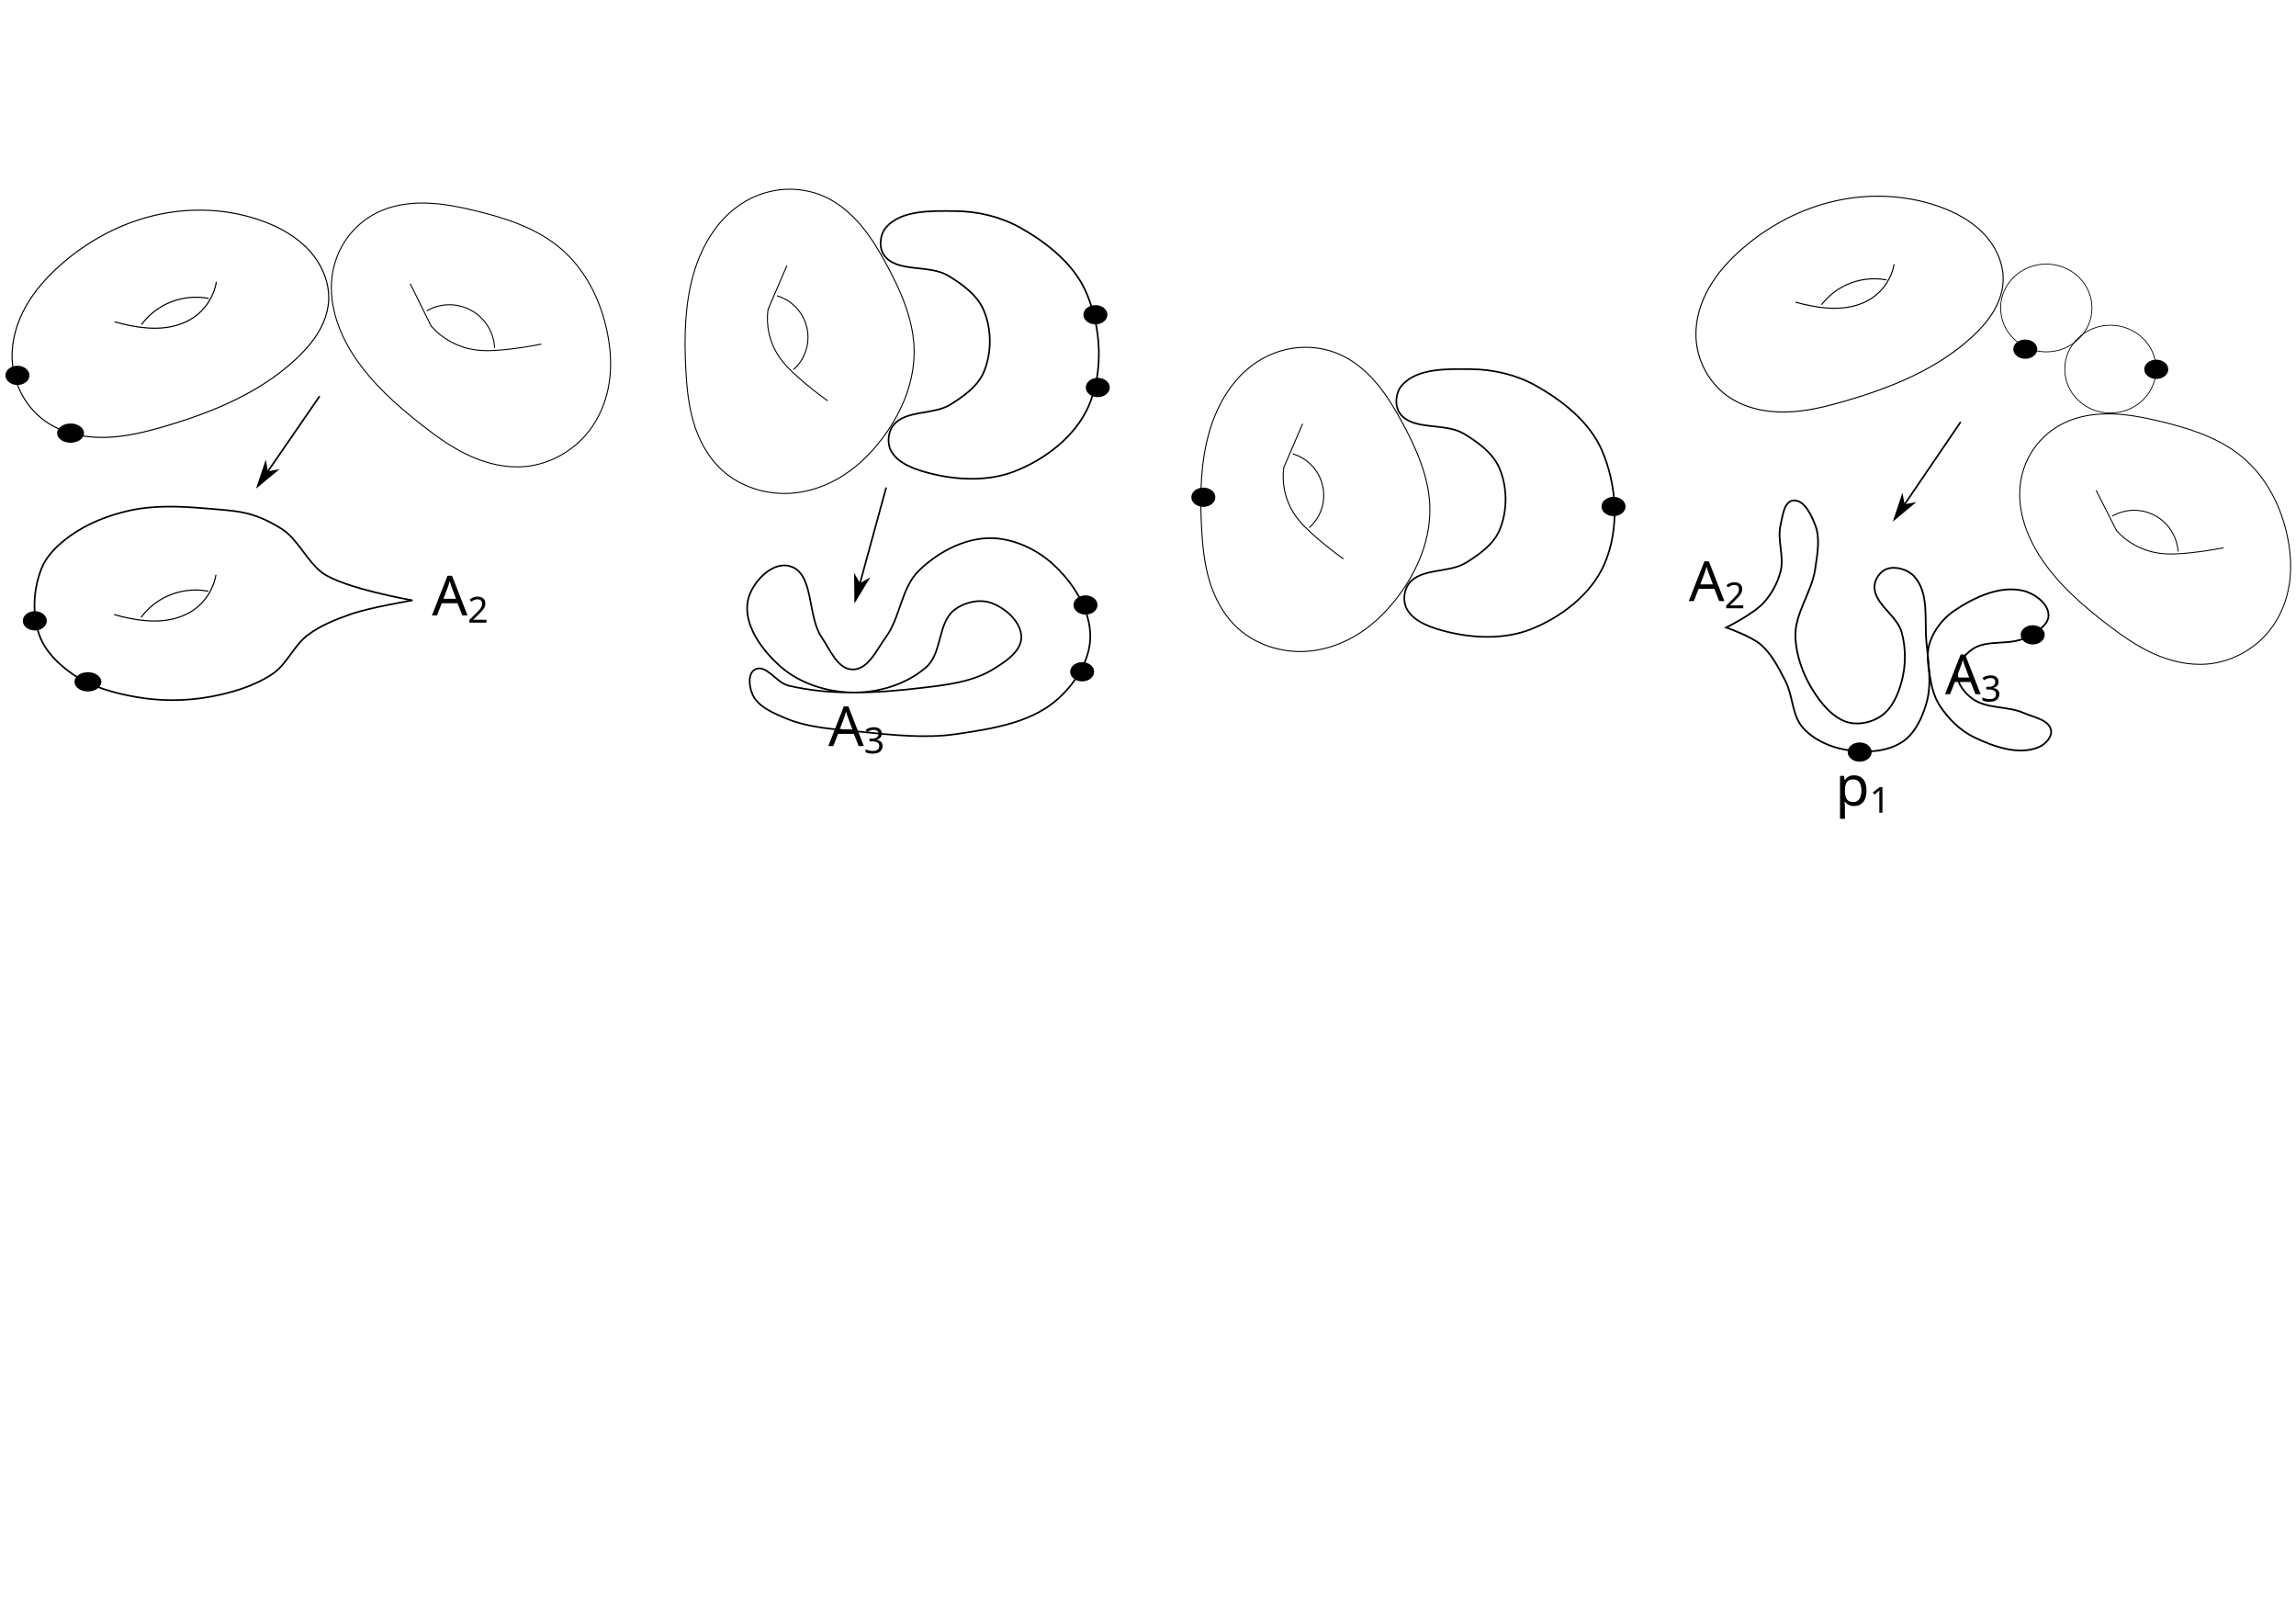
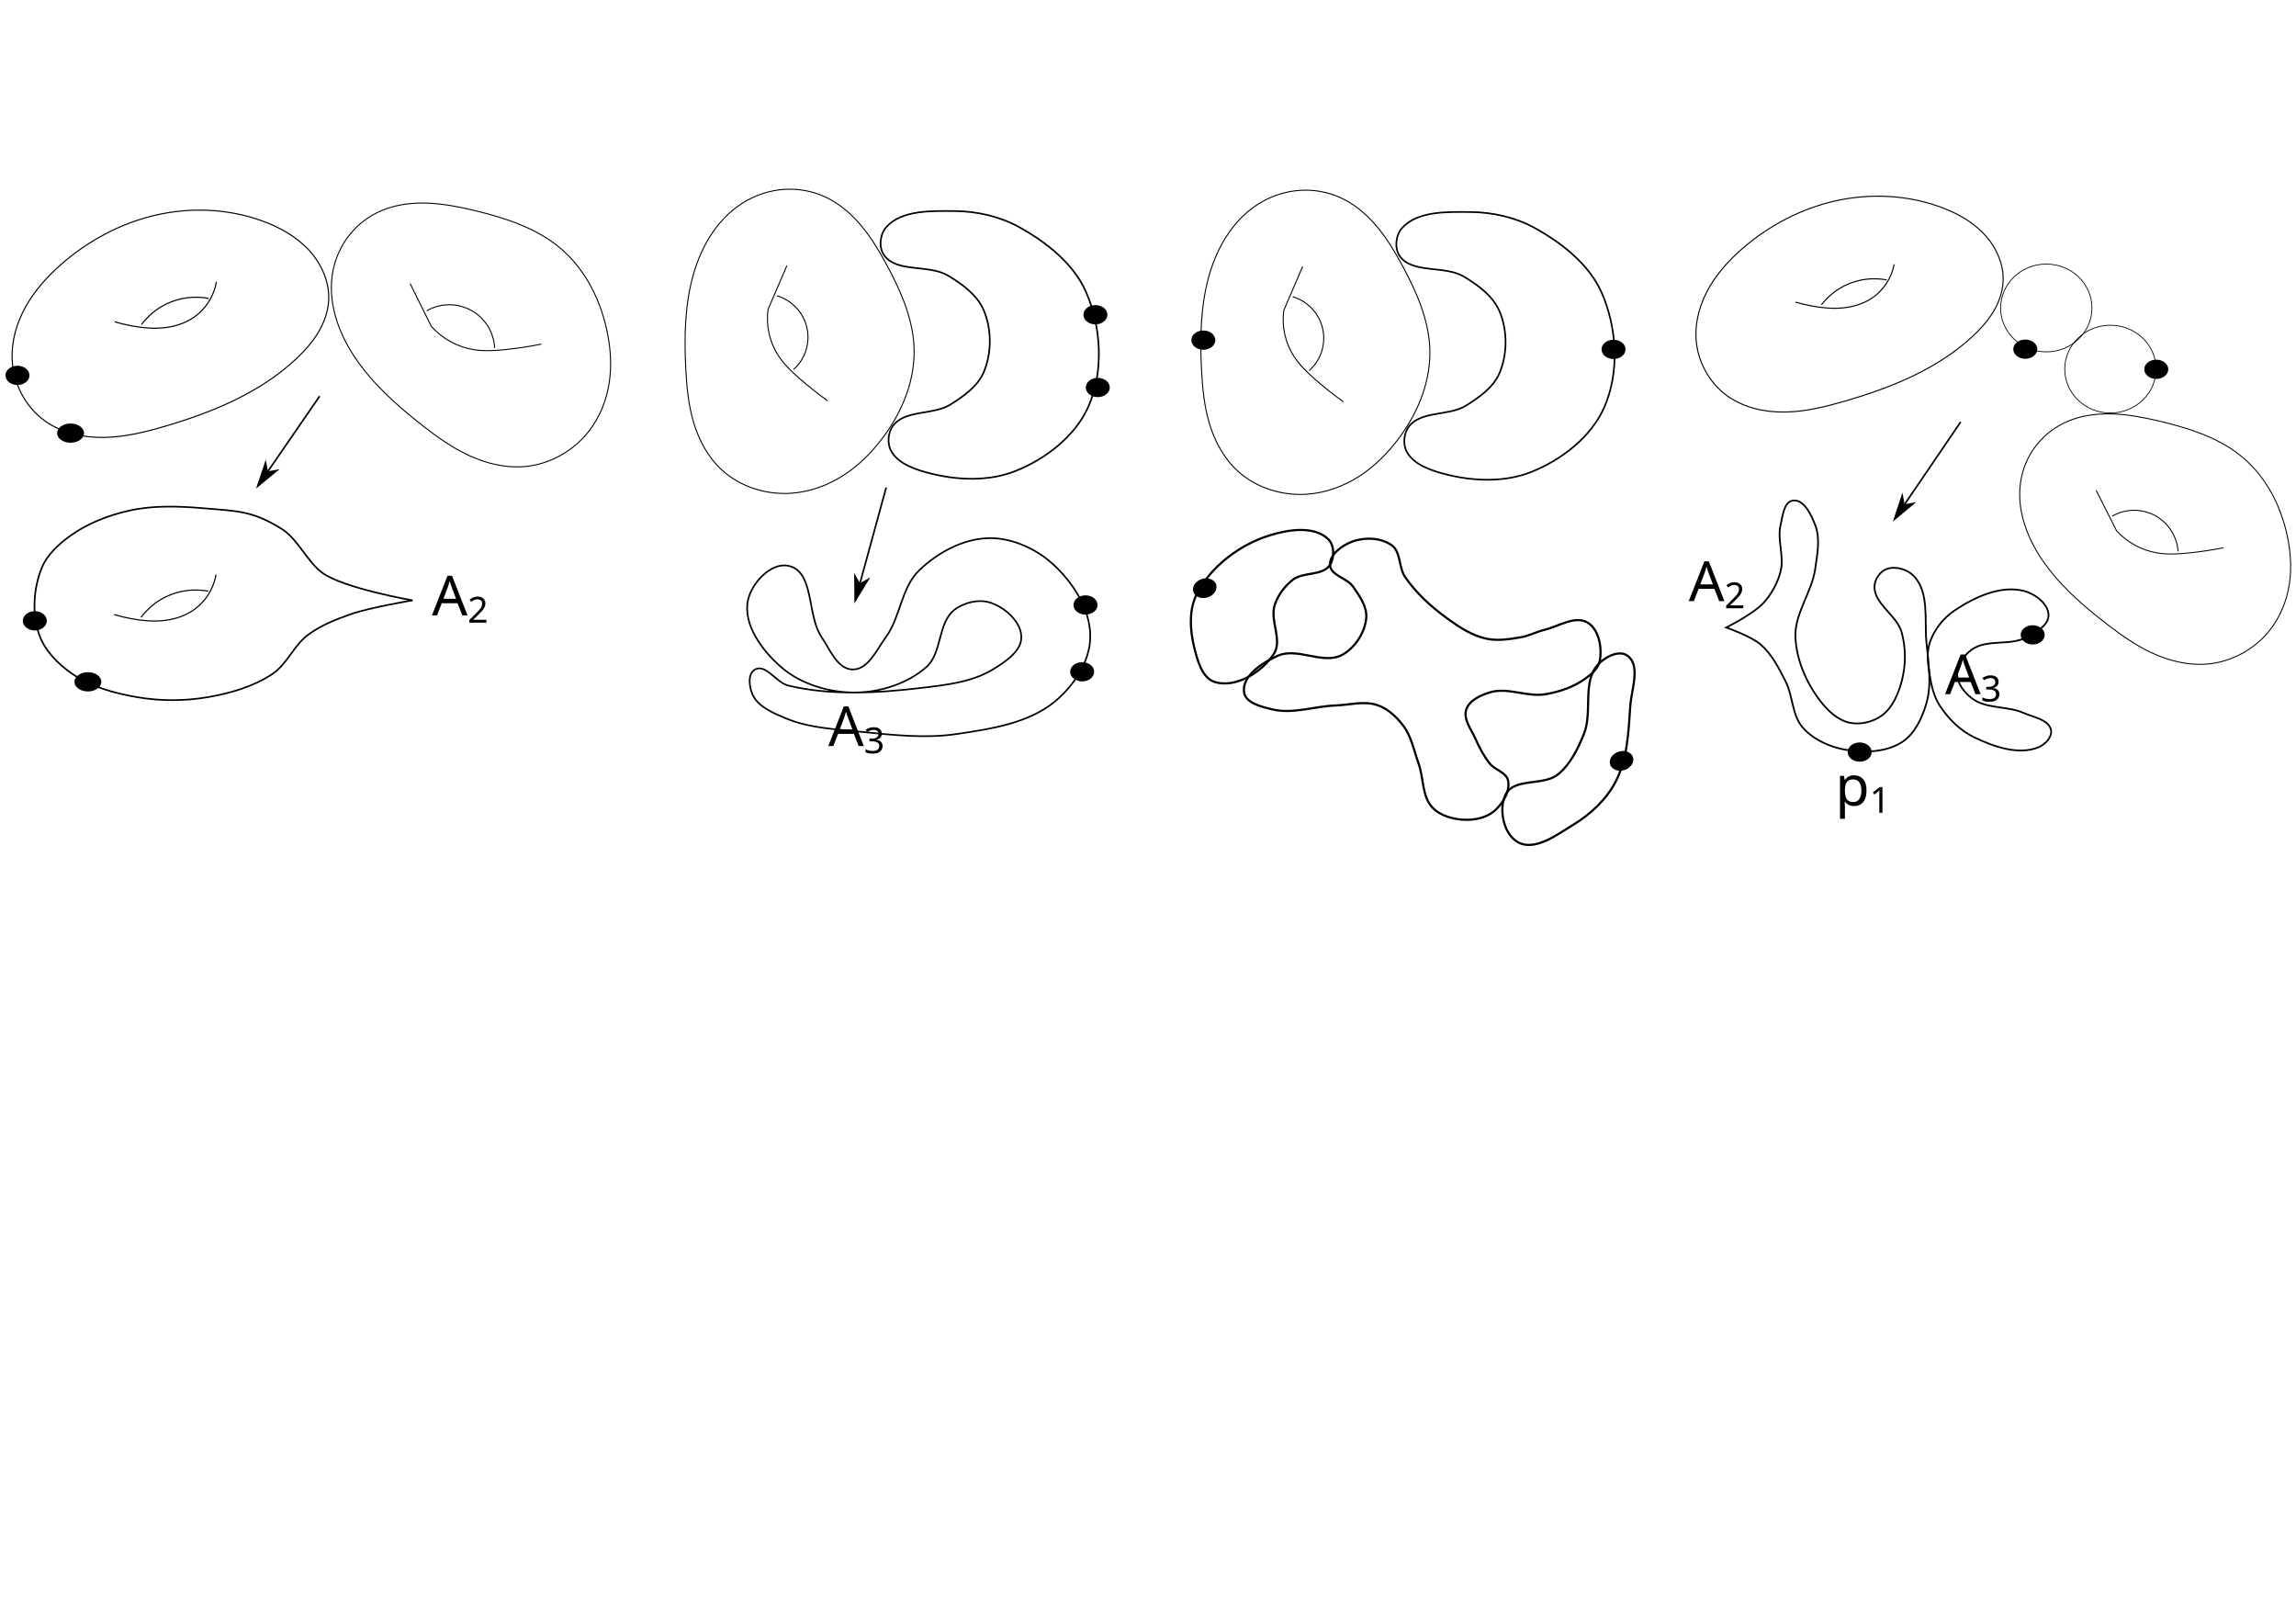
<svg xmlns="http://www.w3.org/2000/svg" xmlns:ns1="http://www.openswatchbook.org/uri/2009/osb" xmlns:xlink="http://www.w3.org/1999/xlink" width="297mm" height="210mm" viewBox="0 0 1052.362 744.094" id="svg9011" version="1.1">
  <defs id="defs9013">
    <linearGradient id="linearGradient4994" ns1:paint="solid">
      <stop style="stop-color:#000000;stop-opacity:1;" offset="0" id="stop4996" />
    </linearGradient>
    <marker style="overflow:visible;" id="marker4787" refX="0.0" refY="0.0" orient="auto">
      <path transform="scale(0.8) rotate(180) translate(12.5,0)" style="fill-rule:evenodd;stroke:#000000;stroke-width:1pt;stroke-opacity:1;fill:#000000;fill-opacity:1" d="M 0.0,0.0 L 5.0,-5.0 L -12.5,0.0 L 5.0,5.0 L 0.0,0.0 z " id="path4789" />
    </marker>
    <marker orient="auto" refY="0.0" refX="0.0" id="marker4550" style="overflow:visible;">
      <path id="path4552" d="M 0.0,0.0 L 5.0,-5.0 L -12.5,0.0 L 5.0,5.0 L 0.0,0.0 z " style="fill-rule:evenodd;stroke:#000000;stroke-width:1pt;stroke-opacity:1;fill:#000000;fill-opacity:1" transform="scale(0.8) rotate(180) translate(12.5,0)" />
    </marker>
    <marker orient="auto" refY="0.0" refX="0.0" id="marker5078" style="overflow:visible;">
      <path id="path5080" d="M 0.0,0.0 L 5.0,-5.0 L -12.5,0.0 L 5.0,5.0 L 0.0,0.0 z " style="fill-rule:evenodd;stroke:#000000;stroke-width:1pt;stroke-opacity:1;fill:#000000;fill-opacity:1" transform="scale(0.8) rotate(180) translate(12.5,0)" />
    </marker>
    <marker style="overflow:visible;" id="marker4984" refX="0.0" refY="0.0" orient="auto">
      <path transform="scale(0.8) rotate(180) translate(12.5,0)" style="fill-rule:evenodd;stroke:#000000;stroke-width:1pt;stroke-opacity:1;fill:#000000;fill-opacity:1" d="M 0.0,0.0 L 5.0,-5.0 L -12.5,0.0 L 5.0,5.0 L 0.0,0.0 z " id="path4986" />
    </marker>
    <marker style="overflow:visible;" id="marker4950" refX="0.0" refY="0.0" orient="auto">
      <path transform="scale(0.8) rotate(180) translate(12.5,0)" style="fill-rule:evenodd;stroke:#000000;stroke-width:1pt;stroke-opacity:1;fill:#000000;fill-opacity:1" d="M 0.0,0.0 L 5.0,-5.0 L -12.5,0.0 L 5.0,5.0 L 0.0,0.0 z " id="path4952" />
    </marker>
    <marker style="overflow:visible;" id="marker4922" refX="0.0" refY="0.0" orient="auto">
      <path transform="scale(0.8) rotate(180) translate(12.5,0)" style="fill-rule:evenodd;stroke:none;stroke-width:1pt;stroke-opacity:1;fill:#000000;fill-opacity:1" d="M 0.0,0.0 L 5.0,-5.0 L -12.5,0.0 L 5.0,5.0 L 0.0,0.0 z " id="path4924" />
    </marker>
    <marker style="overflow:visible;" id="marker4900" refX="0.0" refY="0.0" orient="auto">
      <path transform="scale(0.8) rotate(180) translate(12.5,0)" style="fill-rule:evenodd;stroke:none;stroke-width:1pt;stroke-opacity:1;fill:#000000;fill-opacity:1" d="M 0.0,0.0 L 5.0,-5.0 L -12.5,0.0 L 5.0,5.0 L 0.0,0.0 z " id="path4902" />
    </marker>
    <marker style="overflow:visible" id="marker6908-3" refX="0" refY="0" orient="auto">
      <path transform="matrix(-0.8,0,0,-0.8,-10,0)" style="fill:#000000;fill-opacity:1;fill-rule:evenodd;stroke:#000000;stroke-width:1pt;stroke-opacity:1" d="M 0,0 5,-5 -12.5,0 5,5 0,0 Z" id="path6910-8" />
    </marker>
    <marker style="overflow:visible" id="marker6908-33" refX="0" refY="0" orient="auto">
      <path transform="matrix(-0.8,0,0,-0.8,-10,0)" style="fill:#000000;fill-opacity:1;fill-rule:evenodd;stroke:#000000;stroke-width:1pt;stroke-opacity:1" d="M 0,0 5,-5 -12.5,0 5,5 0,0 Z" id="path6910-3" />
    </marker>
    <marker style="overflow:visible" id="marker5072-8" refX="0" refY="0" orient="auto">
      <path transform="matrix(-0.8,0,0,-0.8,-10,0)" style="fill:#000000;fill-opacity:1;fill-rule:evenodd;stroke:#000000;stroke-width:1pt;stroke-opacity:1" d="M 0,0 5,-5 -12.5,0 5,5 0,0 Z" id="path5074-7" />
    </marker>
    <linearGradient xlink:href="#linearGradient4994" id="linearGradient4998" x1="533.455" y1="642.574" x2="568.281" y2="642.574" gradientUnits="userSpaceOnUse" />
    <marker style="overflow:visible" id="marker4787-0" refX="0" refY="0" orient="auto">
      <path transform="matrix(-0.8,0,0,-0.8,-10,0)" style="fill:#000000;fill-opacity:1;fill-rule:evenodd;stroke:#000000;stroke-width:1pt;stroke-opacity:1" d="M 0,0 5,-5 -12.5,0 5,5 0,0 Z" id="path4789-6" />
    </marker>
  </defs>
  <g id="layer1" transform="translate(0,-308.2677)">
    <path style="fill:none;fill-rule:evenodd;stroke:#000000;stroke-width:0.503px;stroke-linecap:butt;stroke-linejoin:miter;stroke-opacity:1" d="m 120.305,409.554 c -15.584,-5.68 -32.838,-6.417 -48.999,-2.685 -16.161,3.732 -31.208,11.855 -43.618,22.859 -6.218,5.513 -11.837,11.8 -15.898,19.05 -4.06,7.25 -6.513,15.515 -6.232,23.82 0.373,11.027 5.84,21.868 14.753,28.37 7.794,5.686 17.716,7.903 27.362,7.756 9.647,-0.147 19.12,-2.5 28.372,-5.235 21.727,-6.422 43.335,-15.364 59.833,-30.892 3.77,-3.548 7.261,-7.441 9.935,-11.874 2.674,-4.433 4.511,-9.437 4.818,-14.605 0.505,-8.48 -3.206,-16.878 -8.956,-23.132 -5.75,-6.254 -13.389,-10.525 -21.37,-13.435 z" id="path9559" />
    <path style="fill:none;fill-rule:evenodd;stroke:#000000;stroke-width:0.462px;stroke-linecap:butt;stroke-linejoin:miter;stroke-opacity:1" d="m 193.453,401.319 c -6.399,0.019 -12.824,1.019 -18.612,3.476 -5.815,2.469 -10.861,6.375 -14.638,11.103 -3.777,4.728 -6.294,10.264 -7.489,16.011 -2.835,13.631 1.818,27.849 9.681,39.726 8.048,12.157 19.291,22.289 31.116,31.529 6.69,5.228 13.668,10.252 21.531,13.878 7.862,3.626 16.719,5.805 25.489,5.039 11.556,-1.009 22.207,-7.207 29.042,-15.764 5.378,-6.733 8.533,-14.828 9.722,-23.087 1.189,-8.259 0.466,-16.686 -1.424,-24.836 -3.324,-14.339 -10.589,-28.325 -22.819,-37.833 -10.527,-8.185 -23.964,-12.542 -37.34,-15.764 -7.054,-1.699 -14.23,-3.137 -21.52,-3.425 -0.911,-0.036 -1.826,-0.053 -2.74,-0.051 z" id="path9563" />
    <path style="fill:none;fill-rule:evenodd;stroke:#000000;stroke-width:0.462px;stroke-linecap:butt;stroke-linejoin:miter;stroke-opacity:1" d="m 187.979,438.215 9.681,19.548 c 4.97,5.649 11.936,9.506 19.361,10.72 4.791,0.783 9.691,0.495 14.521,0 5.568,-0.57 11.109,-1.412 16.595,-2.522" id="path9567" />
    <path style="fill:none;fill-rule:evenodd;stroke:#000000;stroke-width:0.462px;stroke-linecap:butt;stroke-linejoin:miter;stroke-opacity:1" d="m 195.585,450.7 c 3.136,-1.808 6.752,-2.776 10.372,-2.776 3.62,0 7.236,0.968 10.372,2.776 3.002,1.731 5.56,4.227 7.363,7.187 1.803,2.96 2.848,6.377 3.009,9.839" id="path9571" />
    <path style="fill:none;fill-rule:evenodd;stroke:#000000;stroke-width:0.521px;stroke-linecap:butt;stroke-linejoin:miter;stroke-opacity:1" d="m 99.171,437.458 c -1.091,6.593 -5.006,12.67 -10.559,16.389 -4.036,2.703 -8.825,4.159 -13.659,4.643 -4.833,0.484 -9.722,0.028 -14.498,-0.861 -2.669,-0.497 -5.313,-1.128 -7.919,-1.891" id="path9595-9" />
    <path style="fill:none;fill-rule:evenodd;stroke:#000000;stroke-width:0.521px;stroke-linecap:butt;stroke-linejoin:miter;stroke-opacity:1" d="m 95.652,445.022 c -6.5,-1.252 -13.395,-0.354 -19.357,2.521 -4.499,2.17 -8.461,5.445 -11.439,9.455 l 0,0" id="path9599-1" />
    <flowRoot xml:space="preserve" id="flowRoot4278" style="font-style:normal;font-weight:normal;font-size:40px;line-height:125%;font-family:sans-serif;letter-spacing:0px;word-spacing:0px;fill:#000000;fill-opacity:1;stroke:none;stroke-width:1px;stroke-linecap:butt;stroke-linejoin:miter;stroke-opacity:1">
      <flowRegion id="flowRegion4280">
        <rect id="rect4282" width="340" height="80" x="180" y="392.362" />
      </flowRegion>
      <flowPara id="flowPara4284" />
    </flowRoot>
    <text xml:space="preserve" style="font-style:normal;font-weight:normal;font-size:40px;line-height:125%;font-family:sans-serif;letter-spacing:0px;word-spacing:0px;fill:#000000;fill-opacity:1;stroke:none;stroke-width:1px;stroke-linecap:butt;stroke-linejoin:miter;stroke-opacity:1" x="600" y="392.362" id="text4342">
      <tspan id="tspan4344" x="600" y="392.362" />
    </text>
    <ellipse style="fill:#000000;fill-opacity:1" id="path4195-6-7" cx="32.337" cy="506.754" rx="6.159" ry="4.412" />
    <ellipse style="fill:#000000;fill-opacity:1" id="path4195-62-5-6" cx="8.001" cy="480.291" rx="5.502" ry="4.413" />
    <path style="fill:none;fill-rule:evenodd;stroke:#000000;stroke-width:0.758px;stroke-linecap:butt;stroke-linejoin:miter;stroke-opacity:1" d="m 18.008,599.23 c 2.571,7.338 8.737,13.453 15.255,17.945 8.522,5.872 19.127,8.769 29.421,10.556 10.726,1.862 21.964,1.862 32.69,0 10.294,-1.787 20.797,-4.825 29.421,-10.556 6.791,-4.513 9.818,-13.081 16.345,-17.945 5.794,-4.318 12.735,-7.104 19.614,-9.5 9.12,-3.177 28.331,-6.334 28.331,-6.334 0,0 -31.814,-5.565 -41.407,-12.667 -6.811,-5.043 -11.312,-15.568 -18.524,-20.056 -13.425,-8.355 -20.062,-8.157 -35.959,-9.5 -11.223,-0.949 -22.794,-1.362 -33.779,1.056 -9.674,2.129 -19.274,5.885 -27.241,11.612 -5.379,3.866 -10.644,8.733 -13.076,14.778 -3.826,9.513 -4.477,20.944 -1.09,30.612 z" id="path4438" />
    <path style="fill:none;fill-rule:evenodd;stroke:#000000;stroke-width:0.521px;stroke-linecap:butt;stroke-linejoin:miter;stroke-opacity:1" d="m 98.984,571.634 c -1.091,6.593 -5.006,12.67 -10.559,16.389 -4.036,2.703 -8.825,4.159 -13.659,4.643 -4.833,0.484 -9.722,0.028 -14.498,-0.861 -2.669,-0.497 -5.313,-1.128 -7.919,-1.891" id="path9595-9-7" />
    <path style="fill:none;fill-rule:evenodd;stroke:#000000;stroke-width:0.521px;stroke-linecap:butt;stroke-linejoin:miter;stroke-opacity:1" d="m 95.464,579.198 c -6.5,-1.252 -13.395,-0.354 -19.357,2.521 -4.499,2.17 -8.461,5.445 -11.439,9.455 l 0,0" id="path9599-1-5" />
    <ellipse style="fill:#000000;fill-opacity:1" id="path4195-6-7-3" cx="40.292" cy="620.726" rx="6.159" ry="4.412" />
    <ellipse style="fill:#000000;fill-opacity:1" id="path4195-62-5-6-5" cx="15.956" cy="592.77" rx="5.502" ry="4.413" />
    <path style="fill:none;fill-rule:evenodd;stroke:#000000;stroke-width:0.758px;stroke-linecap:butt;stroke-linejoin:miter;stroke-opacity:1;marker-end:url(#marker4550)" d="m 146.51,489.81 -28.331,41.168" id="path4542" />
    <path style="fill:none;fill-rule:evenodd;stroke:#000000;stroke-width:0.462px;stroke-linecap:butt;stroke-linejoin:miter;stroke-opacity:1" d="m 392.723,409.39 c -4.275,-4.613 -9.323,-8.591 -15.069,-11.138 -5.774,-2.559 -12.141,-3.606 -18.298,-3.188 -6.156,0.418 -12.096,2.284 -17.318,5.247 -12.386,7.026 -20.238,19.856 -24.151,33.447 -4.004,13.911 -4.322,28.784 -3.566,43.483 0.428,8.317 1.204,16.706 3.647,24.803 2.442,8.097 6.661,15.949 13.09,21.779 8.472,7.681 20.337,11.252 31.478,10.495 8.767,-0.596 17.102,-3.705 24.255,-8.345 7.153,-4.639 13.162,-10.774 18.181,-17.565 8.831,-11.95 14.765,-26.513 13.945,-41.684 -0.706,-13.059 -6.296,-25.672 -12.72,-37.485 -3.388,-6.23 -7.058,-12.374 -11.69,-17.835 -0.579,-0.683 -1.174,-1.355 -1.785,-2.014 z" id="path9563-9" />
    <path style="fill:none;fill-rule:evenodd;stroke:#000000;stroke-width:0.462px;stroke-linecap:butt;stroke-linejoin:miter;stroke-opacity:1" d="m 360.662,429.999 -8.61,20.012 c -1.052,7.293 0.627,14.948 4.635,21.132 2.596,4.005 6.082,7.347 9.668,10.496 4.157,3.65 8.495,7.094 12.992,10.316" id="path9567-1" />
    <path style="fill:none;fill-rule:evenodd;stroke:#000000;stroke-width:0.462px;stroke-linecap:butt;stroke-linejoin:miter;stroke-opacity:1" d="m 356.11,443.81 c 3.422,1.01 6.561,2.963 8.979,5.587 2.418,2.624 4.107,5.913 4.833,9.406 0.704,3.388 0.501,6.961 -0.582,10.247 -1.083,3.287 -3.044,6.28 -5.625,8.585" id="path9571-2" />
    <path style="fill:none;fill-rule:evenodd;stroke:#000000;stroke-width:0.758px;stroke-linecap:butt;stroke-linejoin:miter;stroke-opacity:1" d="m 405.095,425.057 c 5.691,8.36 20.627,4.236 29.421,9.5 6.554,3.924 13.396,8.938 16.345,15.834 3.753,8.777 3.753,19.724 0,28.501 -2.752,6.436 -9.209,11.007 -15.255,14.778 -7.828,4.883 -20.507,2.328 -26.152,9.5 -2.432,3.091 -2.922,8.154 -1.09,11.612 3.271,6.174 11.586,8.828 18.524,10.556 12.317,3.067 26.335,3.532 38.138,-1.056 14.082,-5.474 27.758,-16.065 33.779,-29.557 7.209,-16.152 6.029,-36.591 -1.09,-52.78 -5.637,-12.819 -18.025,-22.639 -30.51,-29.557 -8.794,-4.873 -19.29,-7.307 -29.421,-7.389 -10.835,-0.088 -24.549,-0.581 -31.6,7.389 -2.846,3.217 -3.497,9.13 -1.09,12.667 z" id="path4725" />
    <ellipse style="fill:#000000;fill-opacity:1" id="path4195-62-5-6-7" cx="502.074" cy="452.502" rx="5.502" ry="4.413" />
    <ellipse style="fill:#000000;fill-opacity:1" id="path4195-62-5-6-0" cx="503.164" cy="485.844" rx="5.502" ry="4.413" />
    <text xml:space="preserve" style="font-style:normal;font-weight:normal;font-size:25.462px;line-height:125%;font-family:sans-serif;letter-spacing:0px;word-spacing:0px;fill:#000000;fill-opacity:1;stroke:none;stroke-width:1px;stroke-linecap:butt;stroke-linejoin:miter;stroke-opacity:1" x="197.151" y="592.765" id="text4748" transform="scale(1.00416,0.9958576)">
      <tspan id="tspan4750" x="197.151" y="592.765">A<tspan style="font-size:16.55px;baseline-shift:sub" id="tspan4754">2</tspan>
      </tspan>
    </text>
    <path style="fill:none;fill-rule:evenodd;stroke:#000000;stroke-width:0.758px;stroke-linecap:butt;stroke-linejoin:miter;stroke-opacity:1" d="m 360.245,637.488 c 10.514,4.398 22.389,4.926 33.779,6.077 14.816,1.498 29.952,3.245 44.676,1.056 15.554,-2.313 32.681,-4.911 44.676,-14.778 8.794,-7.235 16.182,-18.381 16.345,-29.557 0.183,-12.587 -7.9,-25.226 -17.434,-33.779 -7.77,-6.97 -18.836,-11.934 -29.421,-11.612 -11.691,0.356 -23.329,6.766 -31.6,14.778 -8.271,8.012 -8.482,21.374 -15.255,30.612 -4.164,5.68 -8.065,14.907 -15.255,14.778 -6.938,-0.124 -10.326,-9.179 -14.166,-14.778 -6.836,-9.97 -3.177,-30.207 -15.255,-32.723 -8.051,-1.677 -16.896,8.014 -18.524,15.834 -2.313,11.107 6.547,23.047 15.255,30.612 8.895,7.727 21.832,11.672 33.779,11.612 11.606,-0.059 24.098,-4.052 32.69,-11.612 7.456,-6.56 5.121,-20.405 13.076,-26.39 4.388,-3.302 11.088,-4.909 16.345,-3.167 6.821,2.261 14.146,8.85 14.166,15.834 0.018,6.488 -7.406,11.324 -13.076,14.778 -9.546,5.816 -21.495,7.122 -32.69,8.445 -20.194,2.386 -41.264,3.643 -61.021,-1.056 -5.521,-1.313 -10.289,-10.069 -15.255,-7.389 -3.505,1.891 -2.741,8.07 -1.09,11.612 2.594,5.563 9.471,8.392 15.255,10.812 z" id="path4756" />
    <ellipse style="fill:#000000;fill-opacity:1" id="path4195-62-5-6-7-9" cx="497.542" cy="585.507" rx="5.502" ry="4.413" />
    <ellipse style="fill:#000000;fill-opacity:1" id="path4195-62-5-6-7-3" cx="496.001" cy="616.12" rx="5.502" ry="4.413" />
    <path style="fill:none;fill-rule:evenodd;stroke:#000000;stroke-width:0.758px;stroke-linecap:butt;stroke-linejoin:miter;stroke-opacity:1;marker-end:url(#marker4787)" d="M 406.184,531.672 392.019,583.396" id="path4779" />
    <text xml:space="preserve" style="font-style:normal;font-weight:normal;font-size:40px;line-height:125%;font-family:sans-serif;letter-spacing:0px;word-spacing:0px;fill:#000000;fill-opacity:1;stroke:none;stroke-width:1px;stroke-linecap:butt;stroke-linejoin:miter;stroke-opacity:1" x="535.987" y="650.726" id="text4965">
      <tspan id="tspan4967" x="535.987" y="650.726" />
    </text>
    <text xml:space="preserve" style="font-style:normal;font-weight:normal;font-size:25.462px;line-height:125%;font-family:sans-serif;letter-spacing:0px;word-spacing:0px;fill:#000000;fill-opacity:1;stroke:none;stroke-width:1px;stroke-linecap:butt;stroke-linejoin:miter;stroke-opacity:1" x="378.055" y="652.87" id="text4748-6" transform="scale(1.00416,0.9958576)">
      <tspan id="tspan4750-0" x="378.055" y="652.87" style="fill:#000000;fill-opacity:1">A<tspan style="font-size:16.55px;baseline-shift:sub;fill:#000000;fill-opacity:1" id="tspan4992">3</tspan>
      </tspan>
    </text>
    <path style="fill:none;fill-rule:evenodd;stroke:#000000;stroke-width:0.483px;stroke-linecap:butt;stroke-linejoin:miter;stroke-opacity:1" d="m 888.676,402.876 c -15.129,-5.342 -31.784,-6.053 -47.437,-2.535 -15.654,3.518 -30.286,11.2 -42.428,21.688 -6.006,5.188 -11.464,11.113 -15.417,17.995 -3.953,6.882 -6.352,14.776 -6.055,22.706 0.393,10.519 5.772,20.784 14.315,26.935 7.59,5.465 17.209,7.577 26.561,7.426 9.352,-0.151 18.537,-2.418 27.517,-5.031 21.006,-6.114 41.948,-14.523 58.054,-29.329 3.64,-3.346 7.023,-7.02 9.621,-11.227 2.598,-4.207 4.392,-8.977 4.694,-13.912 0.499,-8.135 -3.152,-16.179 -8.749,-22.103 -5.597,-5.924 -12.991,-9.9 -20.676,-12.613 z" id="path9559-2" />
    <path style="fill:none;fill-rule:evenodd;stroke:#000000;stroke-width:0.444px;stroke-linecap:butt;stroke-linejoin:miter;stroke-opacity:1" d="m 966.058,497.924 c -6.209,0.018 -12.443,0.967 -18.058,3.3 -5.643,2.344 -10.539,6.052 -14.203,10.541 -3.664,4.489 -6.107,9.744 -7.267,15.201 -2.751,12.941 1.764,26.439 9.393,37.715 7.809,11.542 18.718,21.161 30.191,29.933 6.492,4.963 13.262,9.733 20.891,13.176 7.629,3.442 16.222,5.511 24.732,4.784 11.213,-0.958 21.547,-6.843 28.179,-14.967 5.218,-6.392 8.279,-14.078 9.433,-21.919 1.154,-7.841 0.452,-15.842 -1.381,-23.579 -3.226,-13.614 -10.274,-26.891 -22.141,-35.919 -10.215,-7.771 -23.252,-11.907 -36.23,-14.967 -6.845,-1.613 -13.807,-2.978 -20.88,-3.252 -0.884,-0.034 -1.771,-0.051 -2.658,-0.048 z" id="path9563-0" />
    <path style="fill:none;fill-rule:evenodd;stroke:#000000;stroke-width:0.444px;stroke-linecap:butt;stroke-linejoin:miter;stroke-opacity:1" d="m 960.747,532.953 9.393,18.558 c 4.88,5.373 11.62,9.024 18.786,10.177 4.65,0.748 9.403,0.471 14.089,0 5.401,-0.543 10.777,-1.343 16.102,-2.395" id="path9567-2" />
    <path style="fill:none;fill-rule:evenodd;stroke:#000000;stroke-width:0.444px;stroke-linecap:butt;stroke-linejoin:miter;stroke-opacity:1" d="m 968.127,544.806 c 3.044,-1.752 6.552,-2.69 10.064,-2.69 3.512,0 7.02,0.938 10.064,2.69 5.728,3.298 9.632,9.568 10.064,16.164" id="path9571-3" />
    <path style="fill:none;fill-rule:evenodd;stroke:#000000;stroke-width:0.5px;stroke-linecap:butt;stroke-linejoin:miter;stroke-opacity:1" d="m 868.17,429.369 c -1.137,6.279 -4.926,12.034 -10.245,15.56 -3.925,2.602 -8.576,3.988 -13.263,4.44 -4.688,0.452 -9.424,7.4e-4 -14.056,-0.849 -2.588,-0.475 -5.153,-1.074 -7.684,-1.795" id="path9595-9-75" />
    <path style="fill:none;fill-rule:evenodd;stroke:#000000;stroke-width:0.5px;stroke-linecap:butt;stroke-linejoin:miter;stroke-opacity:1" d="m 864.755,436.551 c -6.303,-1.21 -12.984,-0.359 -18.782,2.394 -4.339,2.06 -8.177,5.165 -11.099,8.977 l 0,0" id="path9599-1-9" />
    <ellipse style="fill:none;fill-opacity:1;stroke:#000000;stroke-width:0.362;stroke-miterlimit:4;stroke-dasharray:none;stroke-dashoffset:0" id="path5051" cx="937.908" cy="449.404" rx="20.93" ry="20.116" />
    <ellipse style="fill:none;fill-opacity:1;stroke:#000000;stroke-width:0.362;stroke-miterlimit:4;stroke-dasharray:none;stroke-dashoffset:0" id="path5051-8" cx="967.298" cy="477.426" rx="20.93" ry="20.116" />
    <ellipse style="fill:#000000;fill-opacity:1" id="path4195-62-5-6-7-97" cx="928.279" cy="468.282" rx="5.502" ry="4.413" />
    <ellipse style="fill:#000000;fill-opacity:1" id="path4195-62-5-6-7-36" cx="988.319" cy="477.506" rx="5.502" ry="4.413" />
    <path style="fill:none;fill-rule:evenodd;stroke:#000000;stroke-width:0.796px;stroke-linecap:butt;stroke-linejoin:miter;stroke-opacity:1" d="m 816.128,548.852 c -1.648,6.898 1.754,14.389 0,21.261 -1.363,5.34 -4.177,10.474 -7.93,14.547 -4.582,4.973 -16.993,11.19 -16.993,11.19 0,0 11.429,3.969 15.86,7.833 5.103,4.45 8.242,10.792 11.328,16.785 3.466,6.732 2.897,15.575 7.93,21.261 4.781,5.402 12.11,8.797 19.258,10.071 8.619,1.537 18.686,1.319 26.055,-3.357 5.995,-3.803 9.364,-11.139 11.328,-17.904 2.602,-8.964 0.863,-18.689 0,-27.976 -0.948,-10.2 1.357,-22.676 -5.664,-30.214 -2.915,-3.13 -8.405,-4.784 -12.461,-3.357 -3.06,1.077 -5.509,4.628 -5.664,7.833 -0.396,8.18 10.311,13.353 12.461,21.261 1.959,7.205 1.938,15.17 0,22.38 -1.563,5.813 -4.176,12.078 -9.063,15.666 -4.043,2.969 -9.798,4.386 -14.727,3.357 -5.542,-1.157 -10.179,-5.608 -13.594,-10.071 -6.343,-8.289 -10.861,-18.714 -11.328,-29.095 -0.488,-10.851 7.538,-20.576 9.063,-31.333 0.943,-6.649 2.435,-13.874 0,-20.142 -1.82,-4.685 -5.161,-11.864 -10.196,-11.19 -4.184,0.56 -4.694,7.131 -5.664,11.19 z" id="path5089" />
    <path style="fill:none;fill-rule:evenodd;stroke:#000000;stroke-width:0.796px;stroke-linecap:butt;stroke-linejoin:miter;stroke-opacity:1" d="m 934.412,650.683 c -9.153,3.812 -20.511,-0.204 -29.454,-4.476 -6.494,-3.103 -11.954,-8.556 -15.86,-14.547 -2.586,-3.967 -3.766,-8.771 -4.531,-13.428 -0.847,-5.155 -1.702,-10.722 0,-15.666 1.994,-5.792 6.205,-11.11 11.328,-14.547 9.096,-6.104 21.075,-11.677 31.719,-8.952 5.169,1.323 11.328,5.915 11.328,11.19 0,4.748 -5.988,7.777 -10.196,10.071 -7.458,4.067 -18.023,0.658 -24.922,5.595 -3.566,2.552 -6.797,6.84 -6.797,11.19 0,4.35 3.303,8.543 6.797,11.19 6.544,4.958 16.268,3.374 23.79,6.714 4.49,1.994 11.522,3.059 12.461,7.833 0.62,3.15 -2.671,6.587 -5.664,7.833 z" id="path5091" />
    <ellipse style="fill:#000000;fill-opacity:1" id="path4195-62-5-6-7-1" cx="852.379" cy="652.921" rx="5.502" ry="4.413" />
    <ellipse style="fill:#000000;fill-opacity:1" id="path4195-62-5-6-7-2" cx="931.677" cy="599.208" rx="5.502" ry="4.413" />
    <text xml:space="preserve" style="font-style:normal;font-weight:normal;font-size:25.462px;line-height:125%;font-family:sans-serif;letter-spacing:0px;word-spacing:0px;fill:#000000;fill-opacity:1;stroke:none;stroke-width:1px;stroke-linecap:butt;stroke-linejoin:miter;stroke-opacity:1" x="770.837" y="586.154" id="text4748-9" transform="scale(1.00416,0.9958576)">
      <tspan id="tspan4750-3" x="770.837" y="586.154">A<tspan style="font-size:16.55px;baseline-shift:sub" id="tspan4754-1">2</tspan>
      </tspan>
    </text>
    <text xml:space="preserve" style="font-style:normal;font-weight:normal;font-size:25.462px;line-height:125%;font-family:sans-serif;letter-spacing:0px;word-spacing:0px;fill:#000000;fill-opacity:1;stroke:none;stroke-width:1px;stroke-linecap:butt;stroke-linejoin:miter;stroke-opacity:1" x="887.808" y="629.009" id="text4748-6-4" transform="scale(1.00416,0.9958576)">
      <tspan id="tspan4750-0-5" x="887.808" y="629.009" style="fill:#000000;fill-opacity:1">A<tspan style="font-size:16.55px;baseline-shift:sub;fill:#000000;fill-opacity:1" id="tspan4992-0">3</tspan>
      </tspan>
    </text>
    <text xml:space="preserve" style="font-style:normal;font-weight:normal;font-size:25.462px;line-height:125%;font-family:sans-serif;letter-spacing:0px;word-spacing:0px;fill:#000000;fill-opacity:1;stroke:none;stroke-width:1px;stroke-linecap:butt;stroke-linejoin:miter;stroke-opacity:1" x="837.7" y="680.233" id="text4748-6-3" transform="scale(1.00416,0.9958576)">
      <tspan id="tspan4750-0-6" x="837.7" y="680.233" style="fill:#000000;fill-opacity:1">p<tspan style="font-size:16.55px;baseline-shift:sub" id="tspan5167">1</tspan>
      </tspan>
    </text>
    <path style="fill:none;fill-rule:evenodd;stroke:#000000;stroke-width:0.758px;stroke-linecap:butt;stroke-linejoin:miter;stroke-opacity:1;marker-end:url(#marker4787-0)" d="m 898.664,501.642 -30.268,44.466" id="path4779-3" />
-     <path style="fill:none;fill-rule:evenodd;stroke:#000000;stroke-width:0.462px;stroke-linecap:butt;stroke-linejoin:miter;stroke-opacity:1" d="m 629.117,481.831 c -4.275,-4.613 -9.323,-8.591 -15.069,-11.138 -5.774,-2.559 -12.141,-3.606 -18.298,-3.188 -6.156,0.418 -12.096,2.284 -17.318,5.247 -12.386,7.026 -20.238,19.856 -24.151,33.447 -4.004,13.911 -4.322,28.784 -3.566,43.483 0.428,8.317 1.204,16.706 3.647,24.803 2.442,8.097 6.661,15.949 13.09,21.779 8.472,7.681 20.337,11.252 31.478,10.495 8.767,-0.596 17.102,-3.705 24.255,-8.345 7.153,-4.639 13.162,-10.774 18.181,-17.565 8.831,-11.95 14.765,-26.513 13.945,-41.684 -0.706,-13.059 -6.296,-25.672 -12.72,-37.485 -3.388,-6.23 -7.058,-12.374 -11.69,-17.835 -0.579,-0.682 -1.174,-1.355 -1.785,-2.014 z" id="path9563-9-7" />
-     <path style="fill:none;fill-rule:evenodd;stroke:#000000;stroke-width:0.462px;stroke-linecap:butt;stroke-linejoin:miter;stroke-opacity:1" d="m 597.055,502.44 -8.61,20.012 c -1.052,7.293 0.627,14.948 4.635,21.132 2.596,4.005 6.082,7.347 9.668,10.496 4.157,3.65 8.495,7.094 12.992,10.316" id="path9567-1-5" />
-     <path style="fill:none;fill-rule:evenodd;stroke:#000000;stroke-width:0.462px;stroke-linecap:butt;stroke-linejoin:miter;stroke-opacity:1" d="m 592.504,516.251 c 3.422,1.01 6.561,2.963 8.979,5.587 2.418,2.624 4.107,5.913 4.833,9.406 0.704,3.388 0.501,6.961 -0.582,10.247 -1.083,3.287 -3.044,6.28 -5.625,8.585" id="path9571-2-3" />
-     <path style="fill:none;fill-rule:evenodd;stroke:#000000;stroke-width:0.758px;stroke-linecap:butt;stroke-linejoin:miter;stroke-opacity:1" d="m 641.488,497.498 c 5.691,8.36 20.627,4.236 29.421,9.5 6.554,3.924 13.396,8.938 16.345,15.834 3.753,8.777 3.753,19.724 0,28.501 -2.752,6.436 -9.209,11.007 -15.255,14.778 -7.828,4.883 -20.507,2.328 -26.152,9.5 -2.432,3.091 -2.922,8.154 -1.09,11.612 3.271,6.174 11.586,8.828 18.524,10.556 12.317,3.067 26.335,3.532 38.138,-1.056 14.082,-5.474 27.758,-16.065 33.779,-29.557 7.209,-16.152 6.029,-36.591 -1.09,-52.78 -5.637,-12.819 -18.025,-22.639 -30.51,-29.557 -8.794,-4.873 -19.29,-7.307 -29.421,-7.389 -10.835,-0.088 -24.549,-0.581 -31.6,7.389 -2.846,3.217 -3.497,9.13 -1.09,12.667 z" id="path4725-5" />
-     <ellipse style="fill:#000000;fill-opacity:1" id="path4195-62-5-6-7-6" cx="551.55" cy="536.134" rx="5.502" ry="4.413" />
-     <ellipse style="fill:#000000;fill-opacity:1" id="path4195-62-5-6-0-2" cx="739.557" cy="540.381" rx="5.502" ry="4.413" />
+     <path style="fill:none;fill-rule:evenodd;stroke:#000000;stroke-width:0.462px;stroke-linecap:butt;stroke-linejoin:miter;stroke-opacity:1" d="m 629.117,409.831 c -4.275,-4.613 -9.323,-8.591 -15.069,-11.138 -5.774,-2.559 -12.141,-3.606 -18.298,-3.188 -6.156,0.418 -12.096,2.284 -17.318,5.247 -12.386,7.026 -20.238,19.856 -24.151,33.447 -4.004,13.911 -4.322,28.784 -3.566,43.483 0.428,8.317 1.204,16.706 3.647,24.803 2.442,8.097 6.661,15.949 13.09,21.779 8.472,7.681 20.337,11.252 31.478,10.495 8.767,-0.596 17.102,-3.705 24.255,-8.345 7.153,-4.639 13.162,-10.774 18.181,-17.565 8.831,-11.95 14.765,-26.513 13.945,-41.684 -0.706,-13.059 -6.296,-25.672 -12.72,-37.485 -3.388,-6.23 -7.058,-12.374 -11.69,-17.835 -0.579,-0.682 -1.174,-1.355 -1.785,-2.014 z" id="path9563-9-7" />
+     <path style="fill:none;fill-rule:evenodd;stroke:#000000;stroke-width:0.462px;stroke-linecap:butt;stroke-linejoin:miter;stroke-opacity:1" d="m 597.055,430.44 -8.61,20.012 c -1.052,7.293 0.627,14.948 4.635,21.132 2.596,4.005 6.082,7.347 9.668,10.496 4.157,3.65 8.495,7.094 12.992,10.316" id="path9567-1-5" />
+     <path style="fill:none;fill-rule:evenodd;stroke:#000000;stroke-width:0.462px;stroke-linecap:butt;stroke-linejoin:miter;stroke-opacity:1" d="m 592.504,444.251 c 3.422,1.01 6.561,2.963 8.979,5.587 2.418,2.624 4.107,5.913 4.833,9.406 0.704,3.388 0.501,6.961 -0.582,10.247 -1.083,3.287 -3.044,6.28 -5.625,8.585" id="path9571-2-3" />
+     <path style="fill:none;fill-rule:evenodd;stroke:#000000;stroke-width:0.758px;stroke-linecap:butt;stroke-linejoin:miter;stroke-opacity:1" d="m 641.488,425.498 c 5.691,8.36 20.627,4.236 29.421,9.5 6.554,3.924 13.396,8.938 16.345,15.834 3.753,8.777 3.753,19.724 0,28.501 -2.752,6.436 -9.209,11.007 -15.255,14.778 -7.828,4.883 -20.507,2.328 -26.152,9.5 -2.432,3.091 -2.922,8.154 -1.09,11.612 3.271,6.174 11.586,8.828 18.524,10.556 12.317,3.067 26.335,3.532 38.138,-1.056 14.082,-5.474 27.758,-16.065 33.779,-29.557 7.209,-16.152 6.029,-36.591 -1.09,-52.78 -5.637,-12.819 -18.025,-22.639 -30.51,-29.557 -8.794,-4.873 -19.29,-7.307 -29.421,-7.389 -10.835,-0.088 -24.549,-0.581 -31.6,7.389 -2.846,3.217 -3.497,9.13 -1.09,12.667 z" id="path4725-5" />
+     <ellipse style="fill:#000000;fill-opacity:1" id="path4195-62-5-6-7-6" cx="551.55" cy="464.134" rx="5.502" ry="4.413" />
+     <ellipse style="fill:#000000;fill-opacity:1" id="path4195-62-5-6-0-2" cx="739.557" cy="468.381" rx="5.502" ry="4.413" />
+     <path style="fill:none;fill-rule:evenodd;stroke:#000000;stroke-width:1px;stroke-linecap:butt;stroke-linejoin:miter;stroke-opacity:1" d="m 570.203,625.518 c -1.055,-7.528 8.535,-13.651 15.477,-16.747 8.99,-4.009 20.901,4.325 29.527,-0.418 5.871,-3.228 10.393,-10.147 11.006,-16.819 0.476,-5.185 -3.07,-10.126 -6.029,-14.41 -2.758,-3.993 -10.44,-5.159 -10.573,-10.011 -0.133,-4.852 5.471,-8.855 10.011,-10.573 5.732,-2.169 13.367,-1.982 18.312,1.637 4.202,3.075 3.113,10.096 6.029,14.41 5.078,7.512 12.04,13.763 19.372,19.098 5.391,3.922 11.236,7.776 17.742,9.232 5.245,1.174 10.817,0.288 16.112,-0.635 3.715,-0.647 7.122,-2.527 10.789,-3.404 6.484,-1.55 14.052,-6.748 19.733,-3.26 5.222,3.207 6.664,11.51 5.532,17.533 -0.628,3.341 -3.654,5.931 -6.39,7.948 -5.326,3.926 -11.937,6.176 -18.456,7.306 -8.374,1.451 -17.354,-3.344 -25.481,-0.858 -4.277,1.308 -9.459,3.629 -10.862,7.876 -1.478,4.476 2.355,9.173 4.255,13.487 1.752,3.977 3.813,7.893 6.527,11.287 2.374,2.968 7.597,4.018 8.373,7.739 1.024,4.905 -2.308,10.42 -6.037,13.768 -3.508,3.149 -8.774,4.372 -13.487,4.255 -5.373,-0.134 -11.412,-1.717 -15.117,-5.611 -4.874,-5.123 -3.998,-13.573 -6.383,-20.23 -2.073,-5.786 -3.22,-12.17 -6.88,-17.107 -3.037,-4.096 -7.106,-7.909 -11.922,-9.585 -6.055,-2.108 -12.827,-0.08 -19.235,0.137 -9.713,0.329 -19.668,4.104 -29.101,1.767 -4.864,-1.205 -12.15,-2.848 -12.845,-7.811 z" id="path4367" />
+     <path style="fill:none;fill-rule:evenodd;stroke:#000000;stroke-width:1px;stroke-linecap:butt;stroke-linejoin:miter;stroke-opacity:1" d="m 583.906,607.848 c 4.02,-6.276 -1.976,-15.28 0.361,-22.358 1.478,-4.476 4.529,-8.585 8.236,-11.496 4.834,-3.796 13.822,-1.685 17.107,-6.88 2.078,-3.285 2.036,-8.885 -0.707,-11.64 -6.423,-6.453 -18.577,-4.536 -27.255,-1.782 -13.517,4.29 -26.635,14.119 -33.082,26.75 -3.663,7.175 -3.196,16.307 -1.284,24.132 1.493,6.11 3.561,14.425 9.578,16.256 9.567,2.912 21.652,-4.561 27.046,-12.982 z" id="path4369" />
+     <path style="fill:none;fill-rule:evenodd;stroke:#000000;stroke-width:1px;stroke-linecap:butt;stroke-linejoin:miter;stroke-opacity:1" d="m 690.213,672.181 c -3.511,6.692 -1.132,18.309 5.459,22.004 7.813,4.38 17.985,-3.41 25.625,-8.085 7.735,-4.732 14.863,-11.354 19.098,-19.372 5.518,-10.445 6.037,-22.99 6.823,-34.777 0.517,-7.757 4.993,-18.877 -1.413,-23.281 -3.885,-2.671 -10.339,0.746 -13.487,4.255 -7.185,8.009 -2.296,21.677 -6.325,31.654 -2.758,6.828 -6.207,13.959 -11.929,18.593 -6.604,5.349 -19.902,1.483 -23.851,9.008 z" id="path4371" />
+     <ellipse style="fill:#000000;fill-opacity:1" id="path4195-62-5-6-0-2-3" cx="511.138" cy="850.12" rx="5.502" ry="4.413" transform="matrix(0.953662,-0.3008801,0.3008801,0.953662,0,0)" />
+     <ellipse style="fill:#000000;fill-opacity:1" id="path4195-62-5-6-0-2-6" cx="352.747" cy="717.184" rx="5.502" ry="4.413" transform="matrix(0.953662,-0.3008801,0.3008801,0.953662,0,0)" />
  </g>
</svg>
